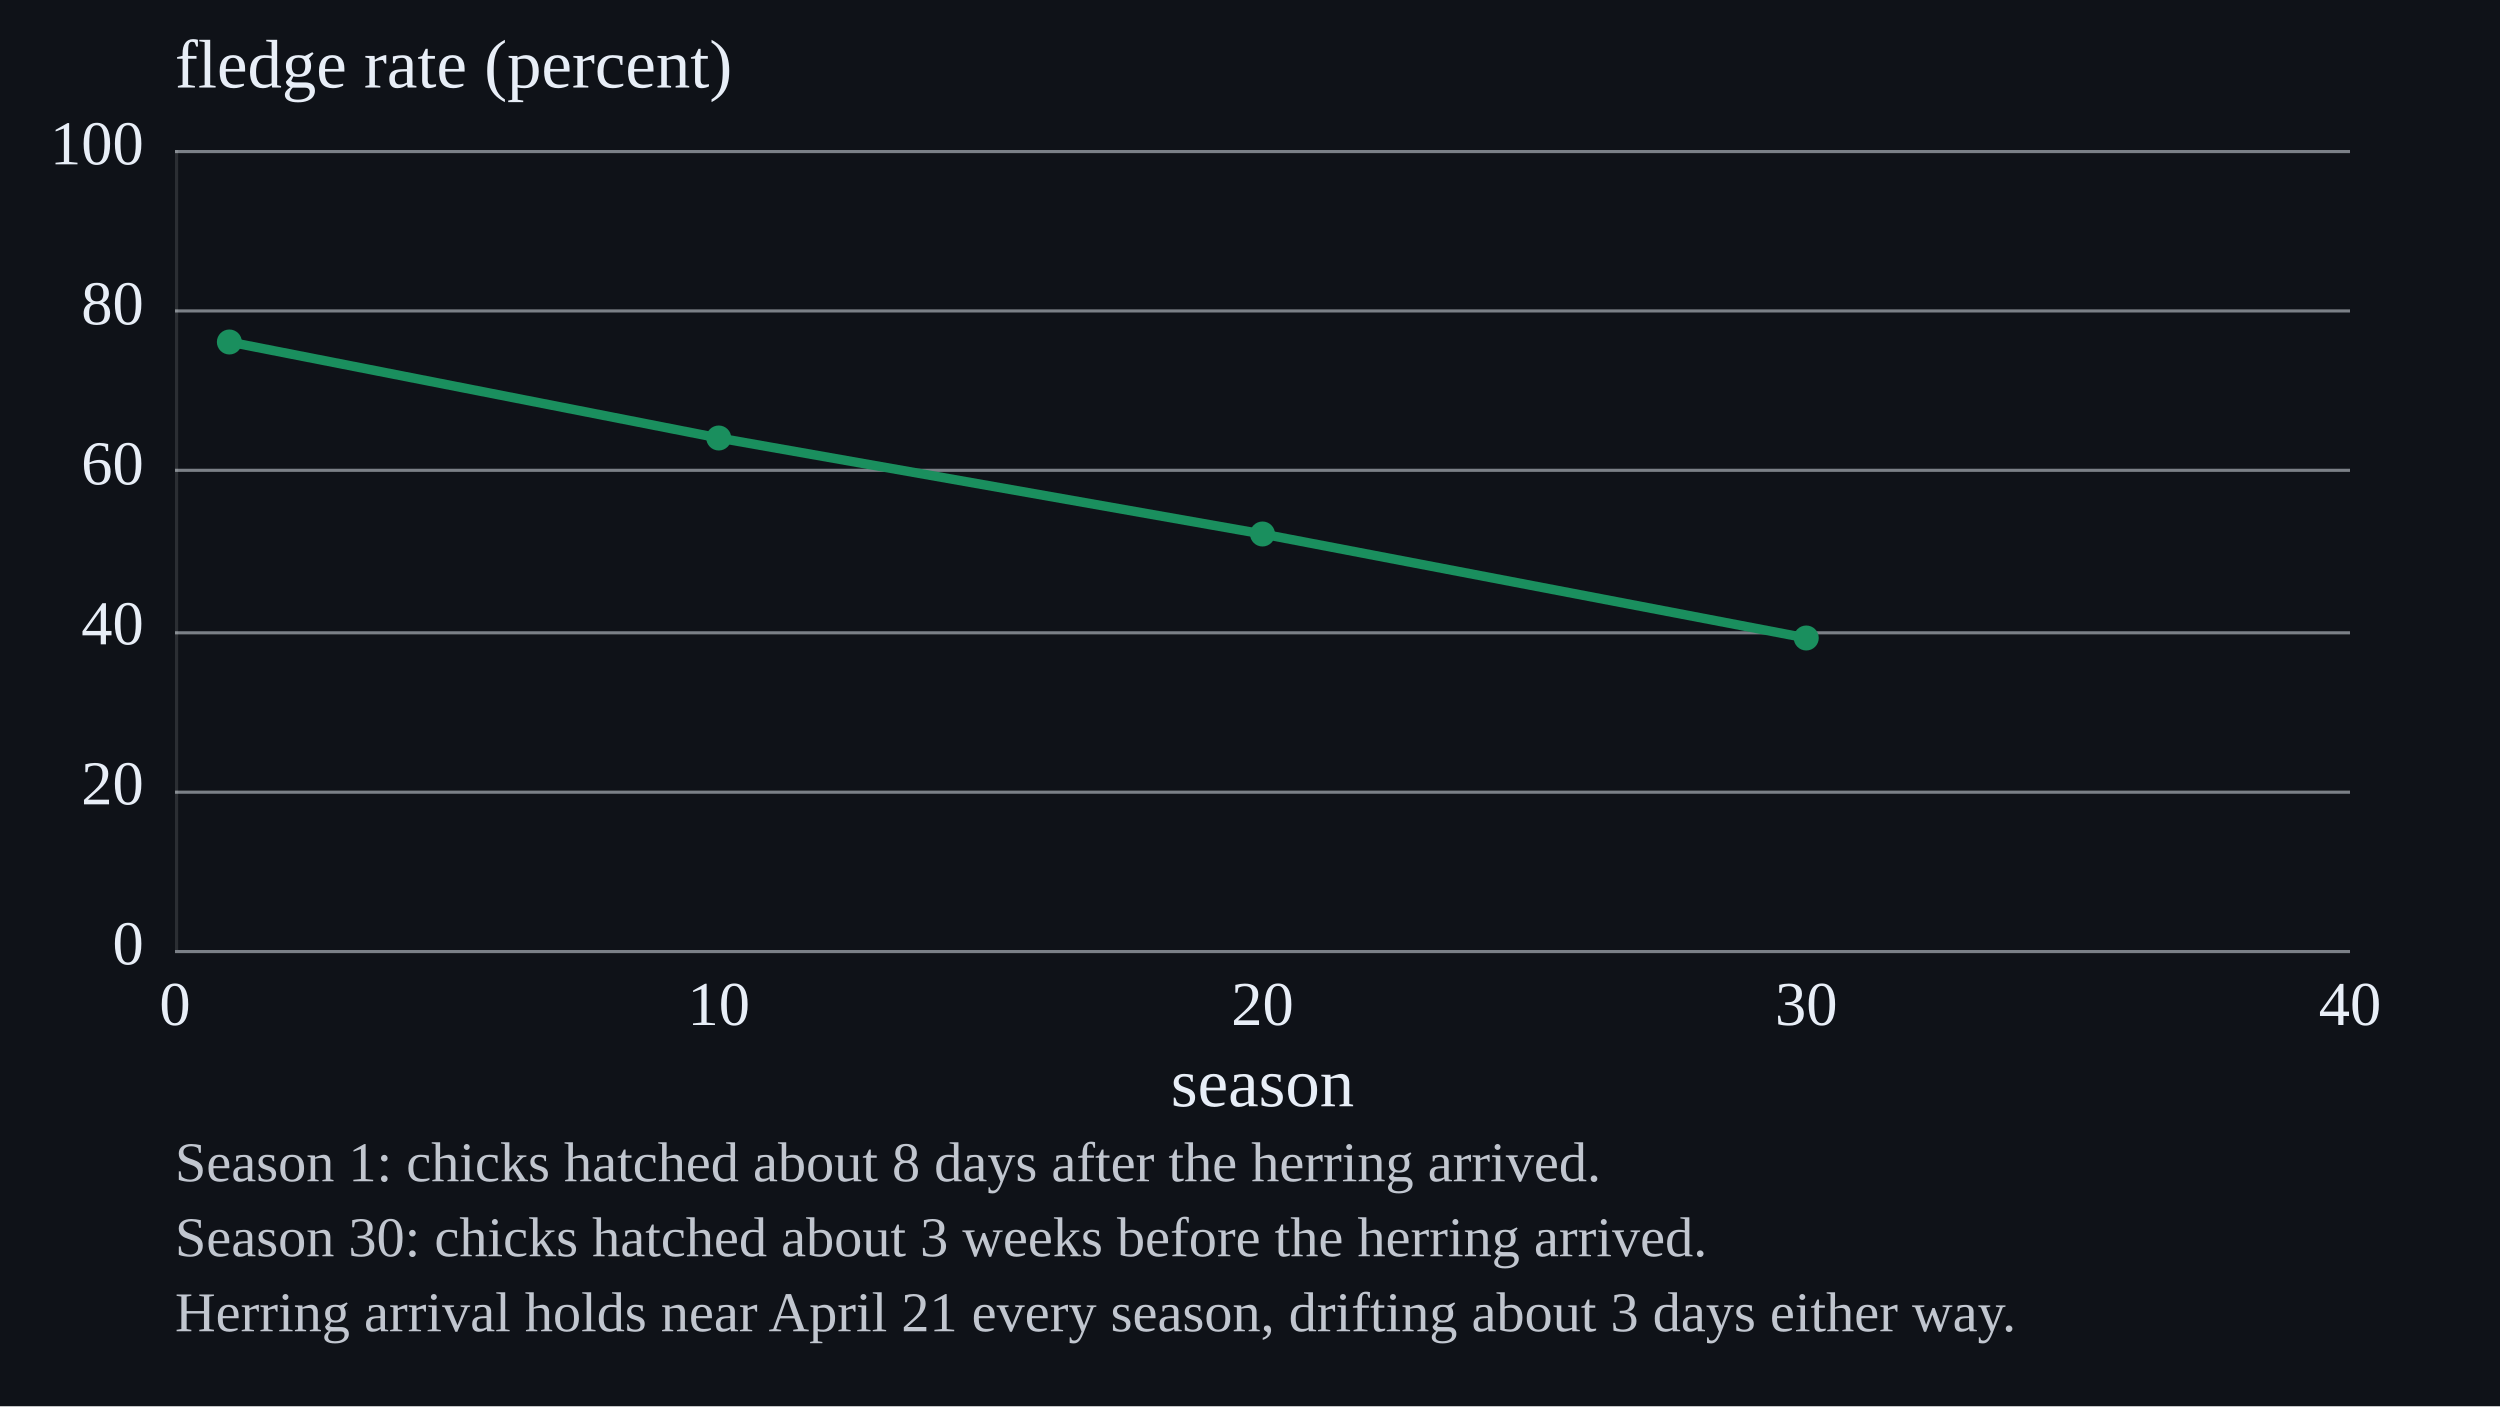
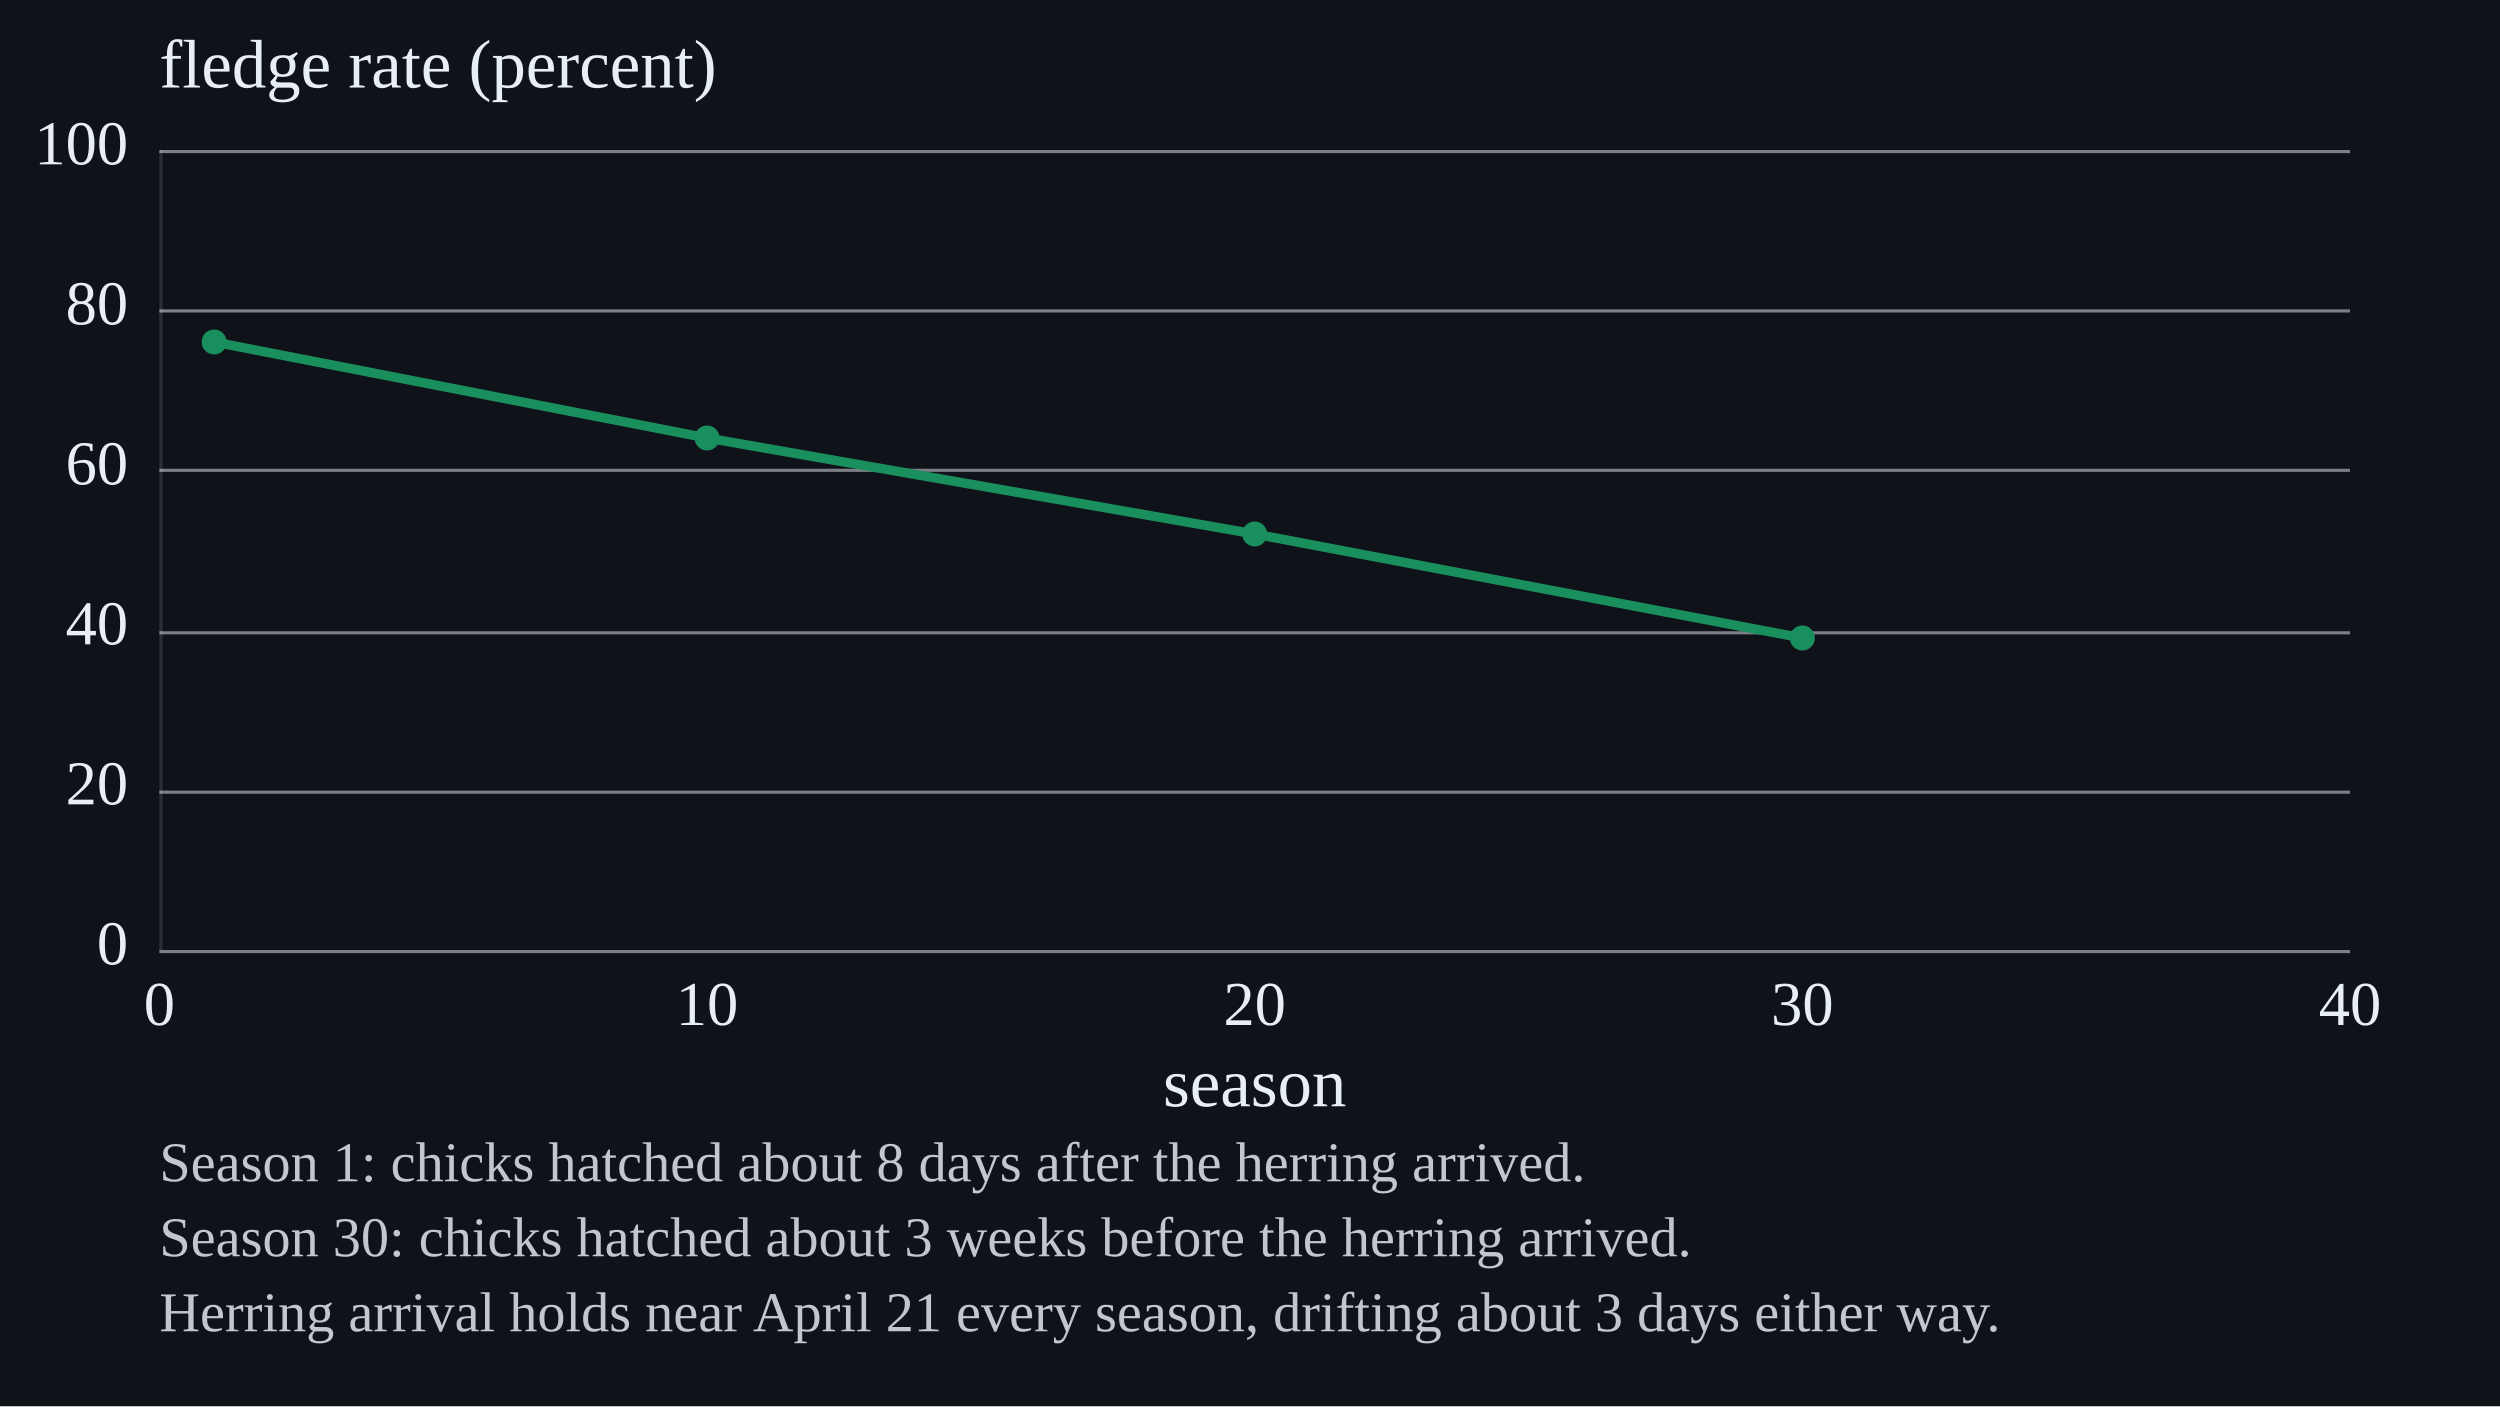
- <svg xmlns="http://www.w3.org/2000/svg" width="800" height="450" viewBox="0 0 800 450" role="img">
+ <svg xmlns="http://www.w3.org/2000/svg" width="800" height="450" viewBox="0 0 800 450" font-family="'Times New Roman', Times, 'Liberation Serif', serif" role="img">
  <rect x="0" y="0" width="800" height="450" fill="#0f1218" />
-   <line x1="56.5" y1="48" x2="56.5" y2="304" stroke="rgba(255,255,255,0.12)" stroke-width="1" />
-   <line x1="56" y1="304.5" x2="752" y2="304.5" stroke="rgba(232,238,247,0.5)" stroke-width="1" />
-   <text x="46" y="304" font-size="20" fill="#e8eef7" text-anchor="end" dominant-baseline="middle">0</text>
-   <line x1="56" y1="253.5" x2="752" y2="253.5" stroke="rgba(232,238,247,0.5)" stroke-width="1" />
-   <text x="46" y="252.8" font-size="20" fill="#e8eef7" text-anchor="end" dominant-baseline="middle">20</text>
-   <line x1="56" y1="202.5" x2="752" y2="202.5" stroke="rgba(232,238,247,0.5)" stroke-width="1" />
-   <text x="46" y="201.6" font-size="20" fill="#e8eef7" text-anchor="end" dominant-baseline="middle">40</text>
-   <line x1="56" y1="150.5" x2="752" y2="150.5" stroke="rgba(232,238,247,0.5)" stroke-width="1" />
-   <text x="46" y="150.4" font-size="20" fill="#e8eef7" text-anchor="end" dominant-baseline="middle">60</text>
-   <line x1="56" y1="99.5" x2="752" y2="99.5" stroke="rgba(232,238,247,0.5)" stroke-width="1" />
-   <text x="46" y="99.2" font-size="20" fill="#e8eef7" text-anchor="end" dominant-baseline="middle">80</text>
-   <line x1="56" y1="48.5" x2="752" y2="48.5" stroke="rgba(232,238,247,0.5)" stroke-width="1" />
-   <text x="46" y="48" font-size="20" fill="#e8eef7" text-anchor="end" dominant-baseline="middle">100</text>
-   <text x="56" y="328" font-size="20" fill="#e8eef7" text-anchor="middle">0</text>
-   <text x="230" y="328" font-size="20" fill="#e8eef7" text-anchor="middle">10</text>
-   <text x="404" y="328" font-size="20" fill="#e8eef7" text-anchor="middle">20</text>
-   <text x="578" y="328" font-size="20" fill="#e8eef7" text-anchor="middle">30</text>
+   <line x1="51.5" y1="48" x2="51.5" y2="304" stroke="rgba(255,255,255,0.12)" stroke-width="1" />
+   <line x1="51" y1="304.5" x2="752" y2="304.5" stroke="rgba(232,238,247,0.5)" stroke-width="1" />
+   <text x="41" y="304" font-size="20" fill="#e8eef7" text-anchor="end" dominant-baseline="middle">0</text>
+   <line x1="51" y1="253.5" x2="752" y2="253.5" stroke="rgba(232,238,247,0.5)" stroke-width="1" />
+   <text x="41" y="252.8" font-size="20" fill="#e8eef7" text-anchor="end" dominant-baseline="middle">20</text>
+   <line x1="51" y1="202.5" x2="752" y2="202.5" stroke="rgba(232,238,247,0.5)" stroke-width="1" />
+   <text x="41" y="201.6" font-size="20" fill="#e8eef7" text-anchor="end" dominant-baseline="middle">40</text>
+   <line x1="51" y1="150.5" x2="752" y2="150.5" stroke="rgba(232,238,247,0.5)" stroke-width="1" />
+   <text x="41" y="150.4" font-size="20" fill="#e8eef7" text-anchor="end" dominant-baseline="middle">60</text>
+   <line x1="51" y1="99.5" x2="752" y2="99.5" stroke="rgba(232,238,247,0.5)" stroke-width="1" />
+   <text x="41" y="99.2" font-size="20" fill="#e8eef7" text-anchor="end" dominant-baseline="middle">80</text>
+   <line x1="51" y1="48.5" x2="752" y2="48.5" stroke="rgba(232,238,247,0.5)" stroke-width="1" />
+   <text x="41" y="48" font-size="20" fill="#e8eef7" text-anchor="end" dominant-baseline="middle">100</text>
+   <text x="51" y="328" font-size="20" fill="#e8eef7" text-anchor="middle">0</text>
+   <text x="226.25" y="328" font-size="20" fill="#e8eef7" text-anchor="middle">10</text>
+   <text x="401.5" y="328" font-size="20" fill="#e8eef7" text-anchor="middle">20</text>
+   <text x="576.75" y="328" font-size="20" fill="#e8eef7" text-anchor="middle">30</text>
  <text x="752" y="328" font-size="20" fill="#e8eef7" text-anchor="middle">40</text>
-   <polyline points="73.4,109.44 230,140.16 404,170.88 578,204.16" fill="none" stroke="#1a8f5e" stroke-width="3" />
-   <circle cx="73.4" cy="109.44" r="4" fill="#1a8f5e" />
-   <circle cx="230" cy="140.16" r="4" fill="#1a8f5e" />
-   <circle cx="404" cy="170.88" r="4" fill="#1a8f5e" />
-   <circle cx="578" cy="204.16" r="4" fill="#1a8f5e" />
-   <text x="56" y="28" font-size="22" fill="#e8eef7">fledge rate (percent)</text>
-   <text x="404" y="354" font-size="22" fill="#e8eef7" text-anchor="middle">season</text>
-   <text x="56" y="378" font-size="18" fill="#e8eef7" fill-opacity="0.82">Season 1: chicks hatched about 8 days after the herring arrived.</text>
-   <text x="56" y="402" font-size="18" fill="#e8eef7" fill-opacity="0.82">Season 30: chicks hatched about 3 weeks before the herring arrived.</text>
-   <text x="56" y="426" font-size="18" fill="#e8eef7" fill-opacity="0.82">Herring arrival holds near April 21 every season, drifting about 3 days either way.</text>
+   <polyline points="68.53,109.44 226.25,140.16 401.5,170.88 576.75,204.16" fill="none" stroke="#1a8f5e" stroke-width="3" />
+   <circle cx="68.53" cy="109.44" r="4" fill="#1a8f5e" />
+   <circle cx="226.25" cy="140.16" r="4" fill="#1a8f5e" />
+   <circle cx="401.5" cy="170.88" r="4" fill="#1a8f5e" />
+   <circle cx="576.75" cy="204.16" r="4" fill="#1a8f5e" />
+   <text x="51" y="28" font-size="22" fill="#e8eef7">fledge rate (percent)</text>
+   <text x="401.5" y="354" font-size="22" fill="#e8eef7" text-anchor="middle">season</text>
+   <text x="51" y="378" font-size="18" fill="#e8eef7" fill-opacity="0.82">Season 1: chicks hatched about 8 days after the herring arrived.</text>
+   <text x="51" y="402" font-size="18" fill="#e8eef7" fill-opacity="0.82">Season 30: chicks hatched about 3 weeks before the herring arrived.</text>
+   <text x="51" y="426" font-size="18" fill="#e8eef7" fill-opacity="0.82">Herring arrival holds near April 21 every season, drifting about 3 days either way.</text>
</svg>
